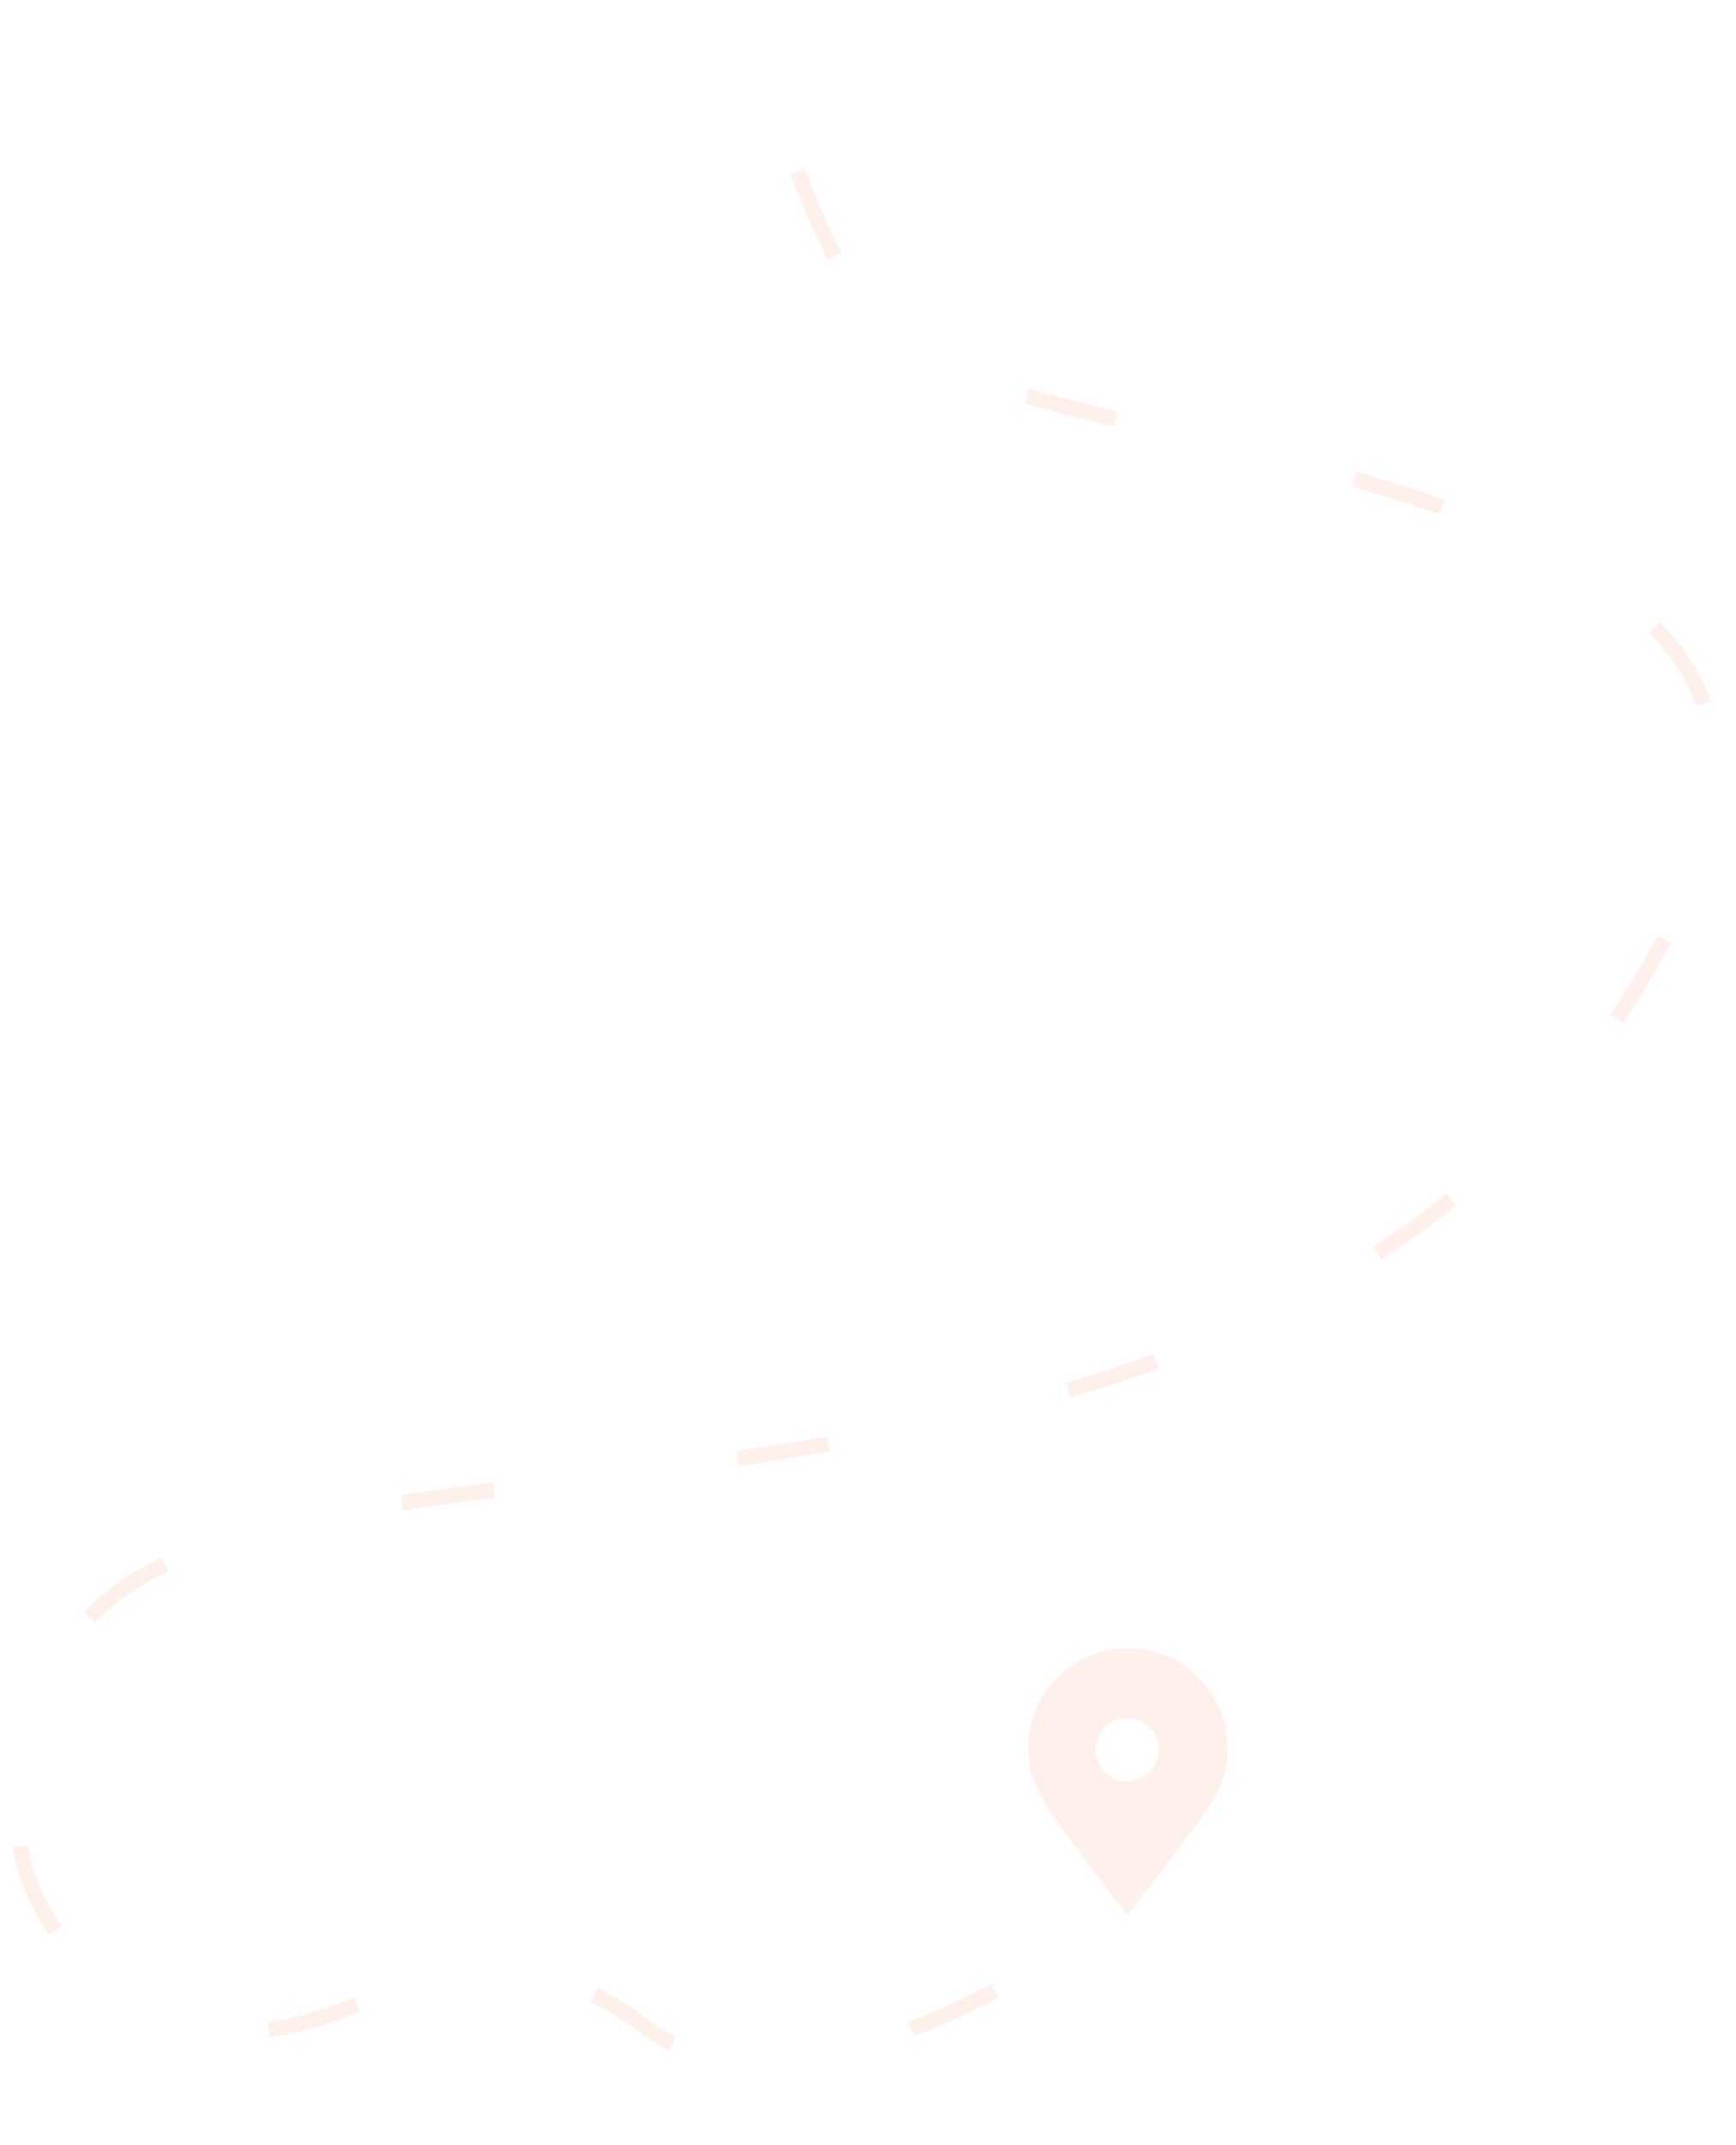
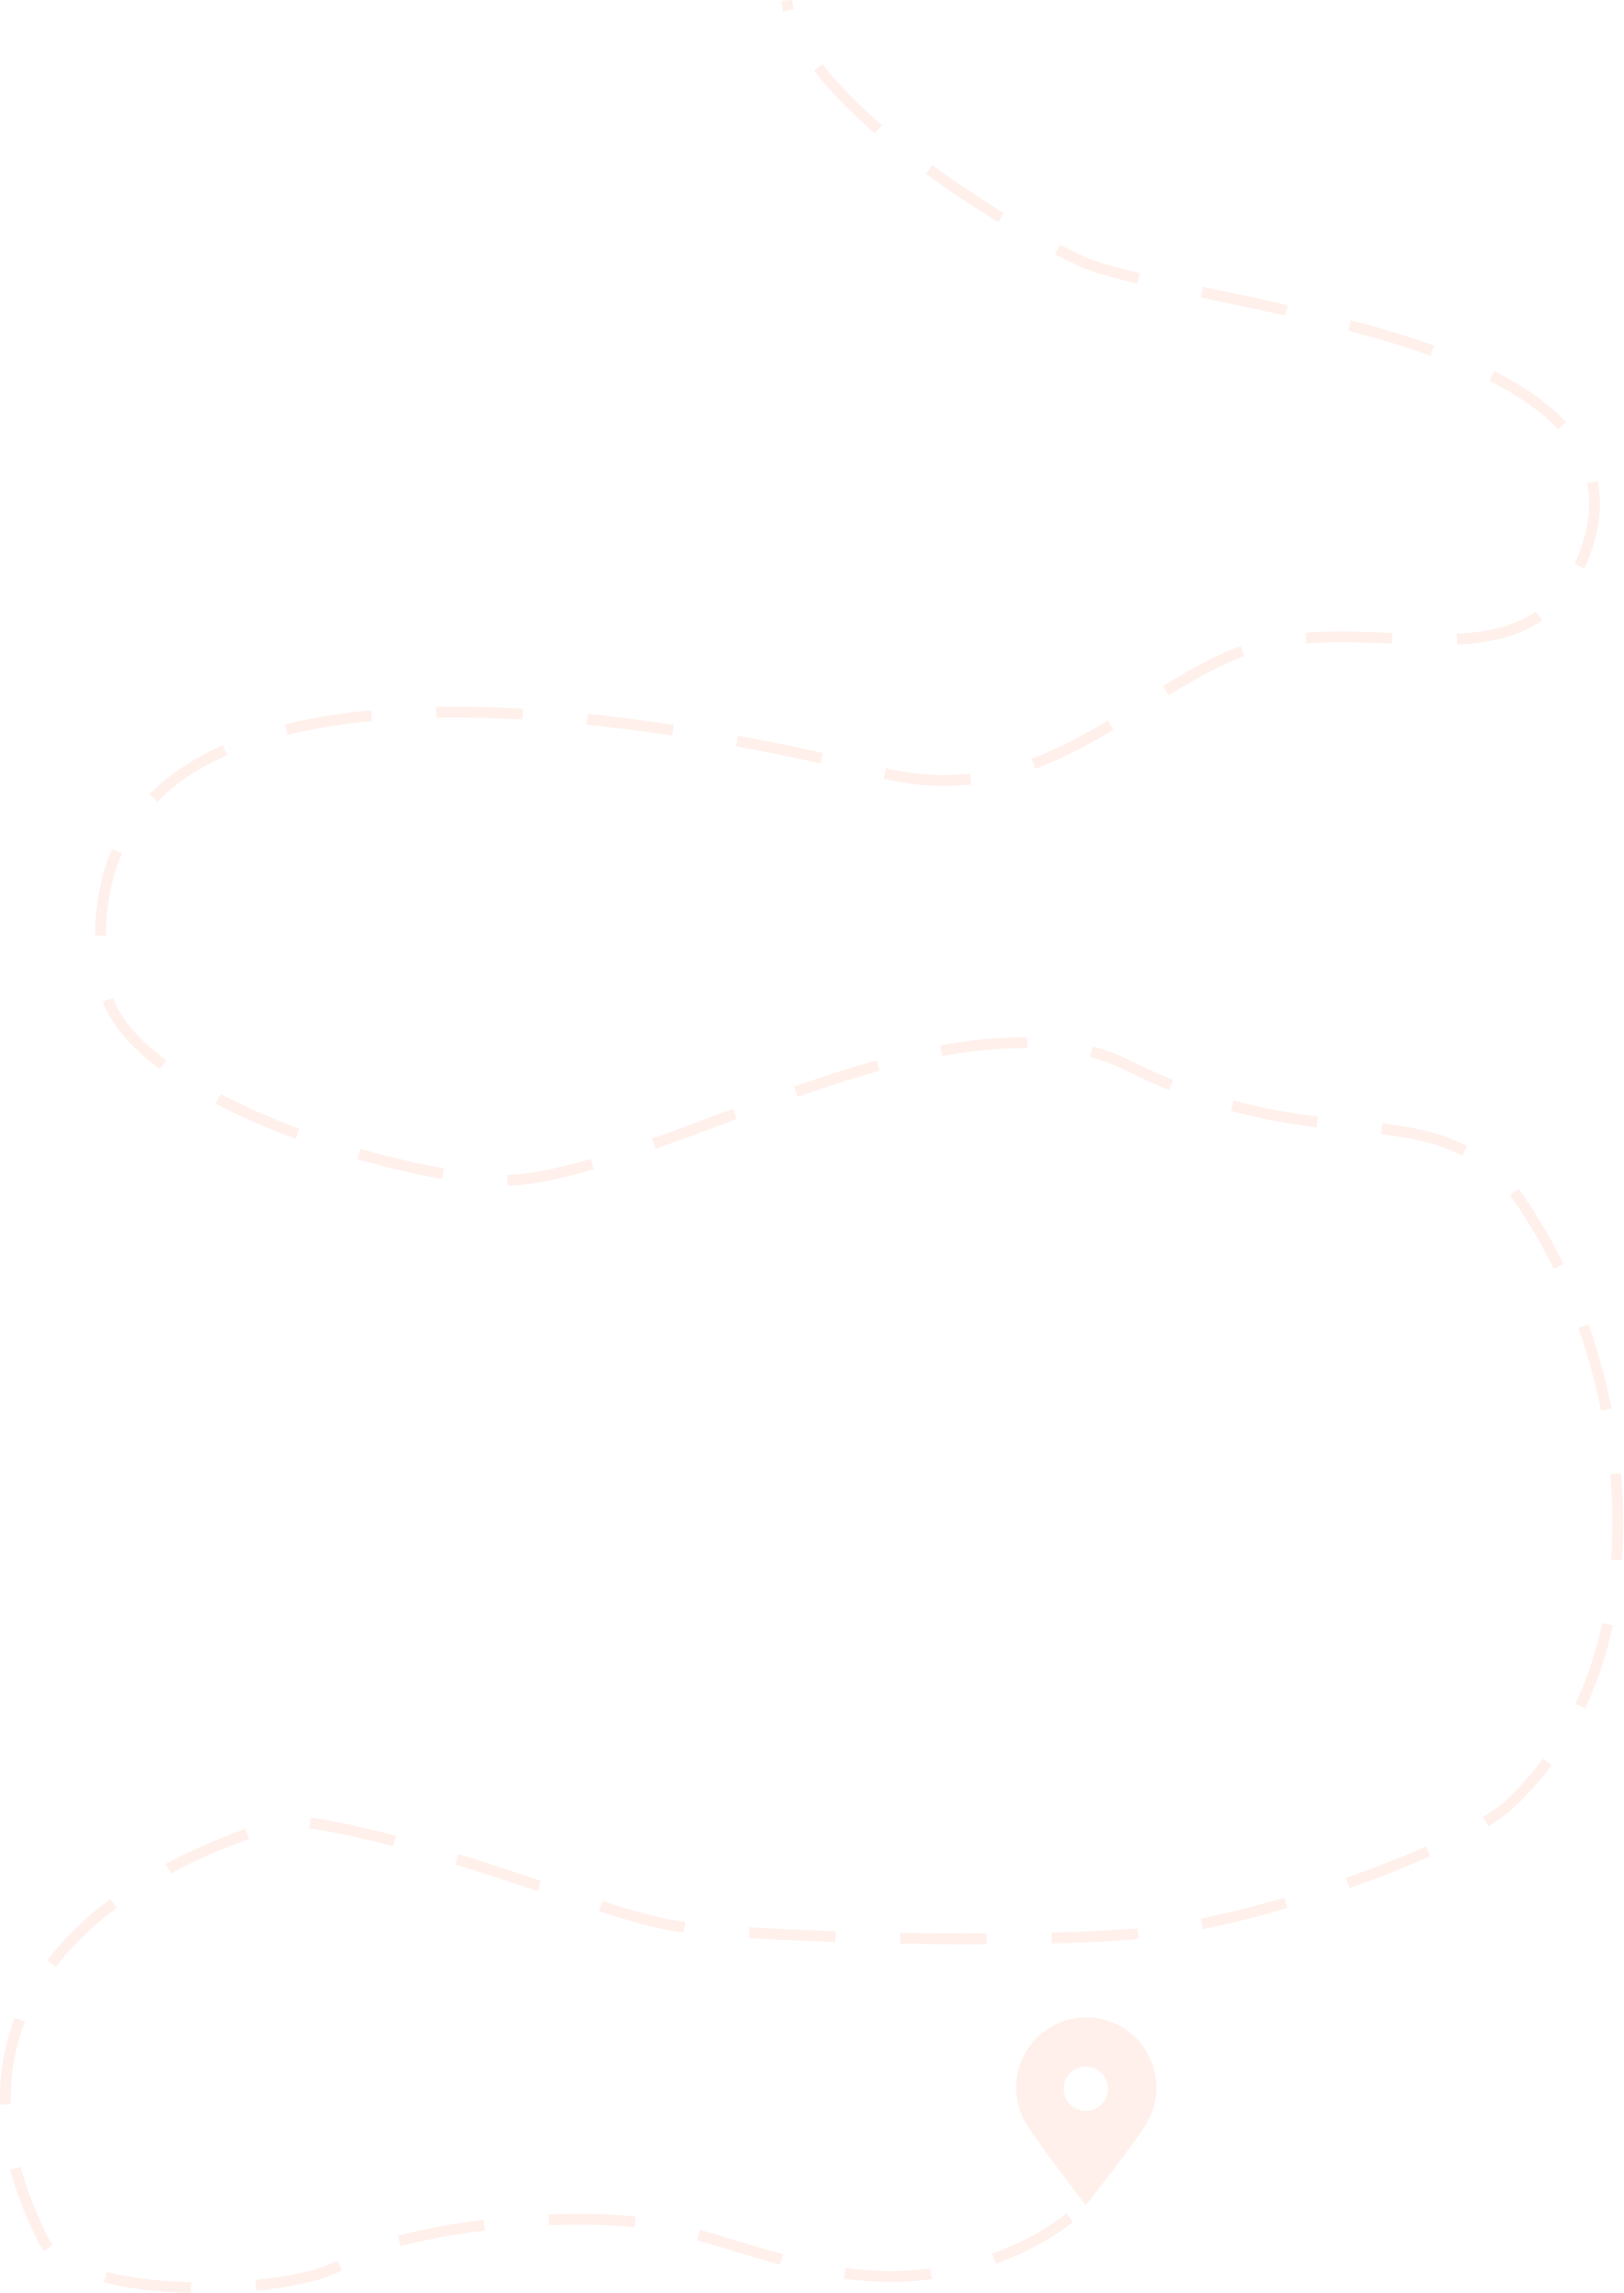
- <svg xmlns="http://www.w3.org/2000/svg" width="169.333mm" height="209.285mm" viewBox="0 0 169.333 209.285" version="1.1" id="svg1">
+ <svg xmlns="http://www.w3.org/2000/svg" width="225.285mm" height="318.162mm" viewBox="0 0 225.285 318.162" version="1.1" id="svg1">
  <defs id="defs1" />
-   <g id="layer1" transform="translate(-19.84375,-44.71458)">
+   <g id="layer1" transform="translate(20.88269,74.38345)">
    <path d="m 129.877,205.7 c -5.28,0 -9.561,4.281 -9.561,9.561 0,1.784 0.488,3.453 1.339,4.882 1.667,2.801 8.152,11.177 8.152,11.177 0,0 6.628,-8.378 8.295,-11.182 0.849,-1.428 1.336,-3.096 1.336,-4.878 0,-5.28 -4.28,-9.561 -9.561,-9.561 z m -0.07,6.484 a 3.248,3.248 0 0 1 3.247,3.248 3.248,3.248 0 0 1 -3.247,3.248 3.248,3.248 0 0 1 -3.248,-3.248 3.248,3.248 0 0 1 3.248,-3.248 z" style="fill:#fff0eb;stroke:#fff0eb;stroke-width:0.34;stroke-linejoin:round;stroke-miterlimit:10" id="path7" />
-     <path style="fill:none;fill-opacity:1;stroke:#fff0eb;stroke-width:1.5;stroke-linejoin:round;stroke-miterlimit:10;stroke-dasharray:9, 24;stroke-dashoffset:18;stroke-opacity:1" d="m 129.807,231.321 c -11.45,7.417 -33.956,21.006 -46.922,11.219 -20.168,-15.224 -29.811,6.274 -47.233,-1.301 C 29.667,238.637 13.41,228.368 26.544,205.326 42.762,176.875 149.493,206.417 183.987,132.721 203.539,90.946 128.427,90.176 109.559,79.372 97.913,72.703 92.644,43.459 92.644,43.459" id="path8" />
  </g>
+   <path style="fill:none;stroke:#fff0eb;stroke-width:1.5;stroke-linejoin:round;stroke-miterlimit:10;stroke-dasharray:12, 9;stroke-dashoffset:18;stroke-opacity:1" d="m 150.69,305.704 c 0,0 -7.525,8.416 -23.085,9.972 -15.56,1.556 -27.749,-6.483 -40.975,-7.521 -13.226,-1.037 -32.417,1.556 -39.16,5.965 -6.743,4.409 -37.085,5.446 -41.494,-3.371 -22.252,-44.503 33.708,-58.202 34.751,-58.092 17.116,1.815 42.013,12.708 52.646,14.523 9.207,1.572 49.516,2.692 65.353,1.037 17.376,-1.815 45.615,-12.189 51.335,-18.413 21.758,-20.93 16.674,-61.642 0,-84.544 C 197.885,150.997 183.9,161.509 156.65,147.885 130.717,134.918 87.407,165.779 67.438,163.704 47.469,161.629 16.574,149.923 14.533,136.992 5.947,82.579 95.043,100.145 122.158,107.169 c 23.859,5.965 36.844,-13.498 52.905,-17.635 17.116,-4.409 37.604,6.483 44.865,-12.708 C 231.379,46.565 168.305,43.037 150.945,36.629 137.978,30.923 110.229,12.77 109.192,0.062" id="path1" />
</svg>
